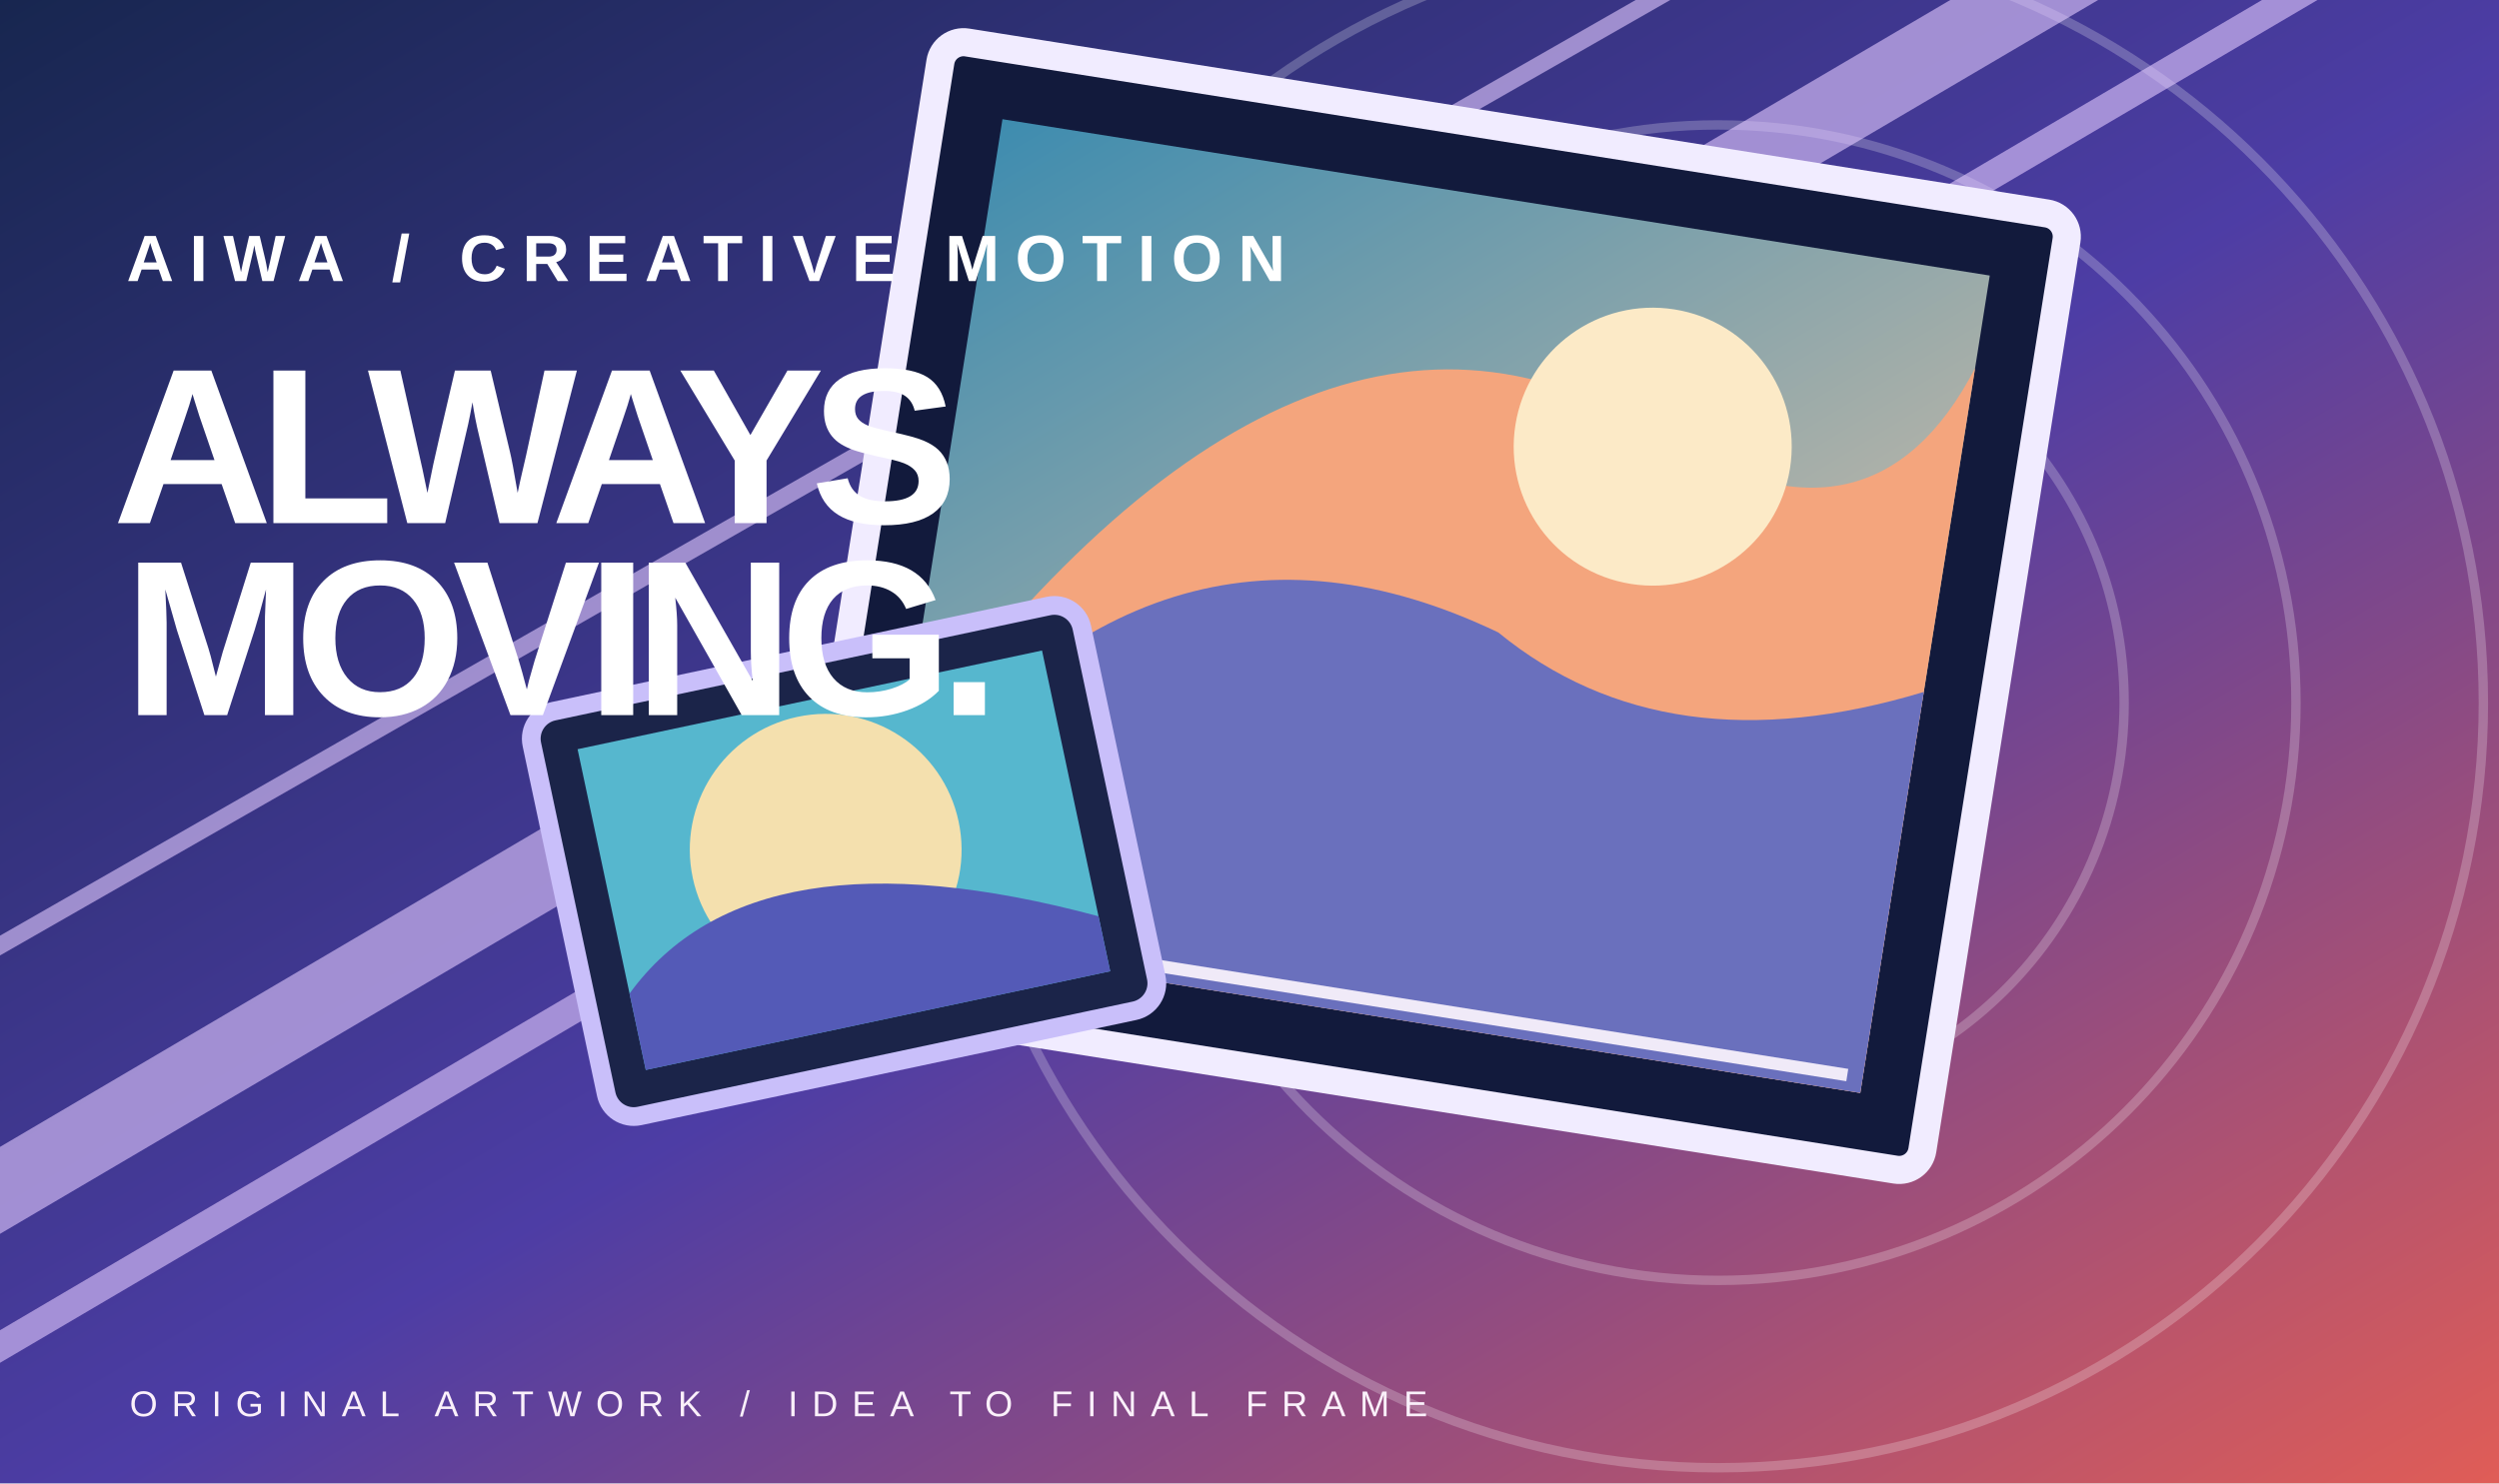
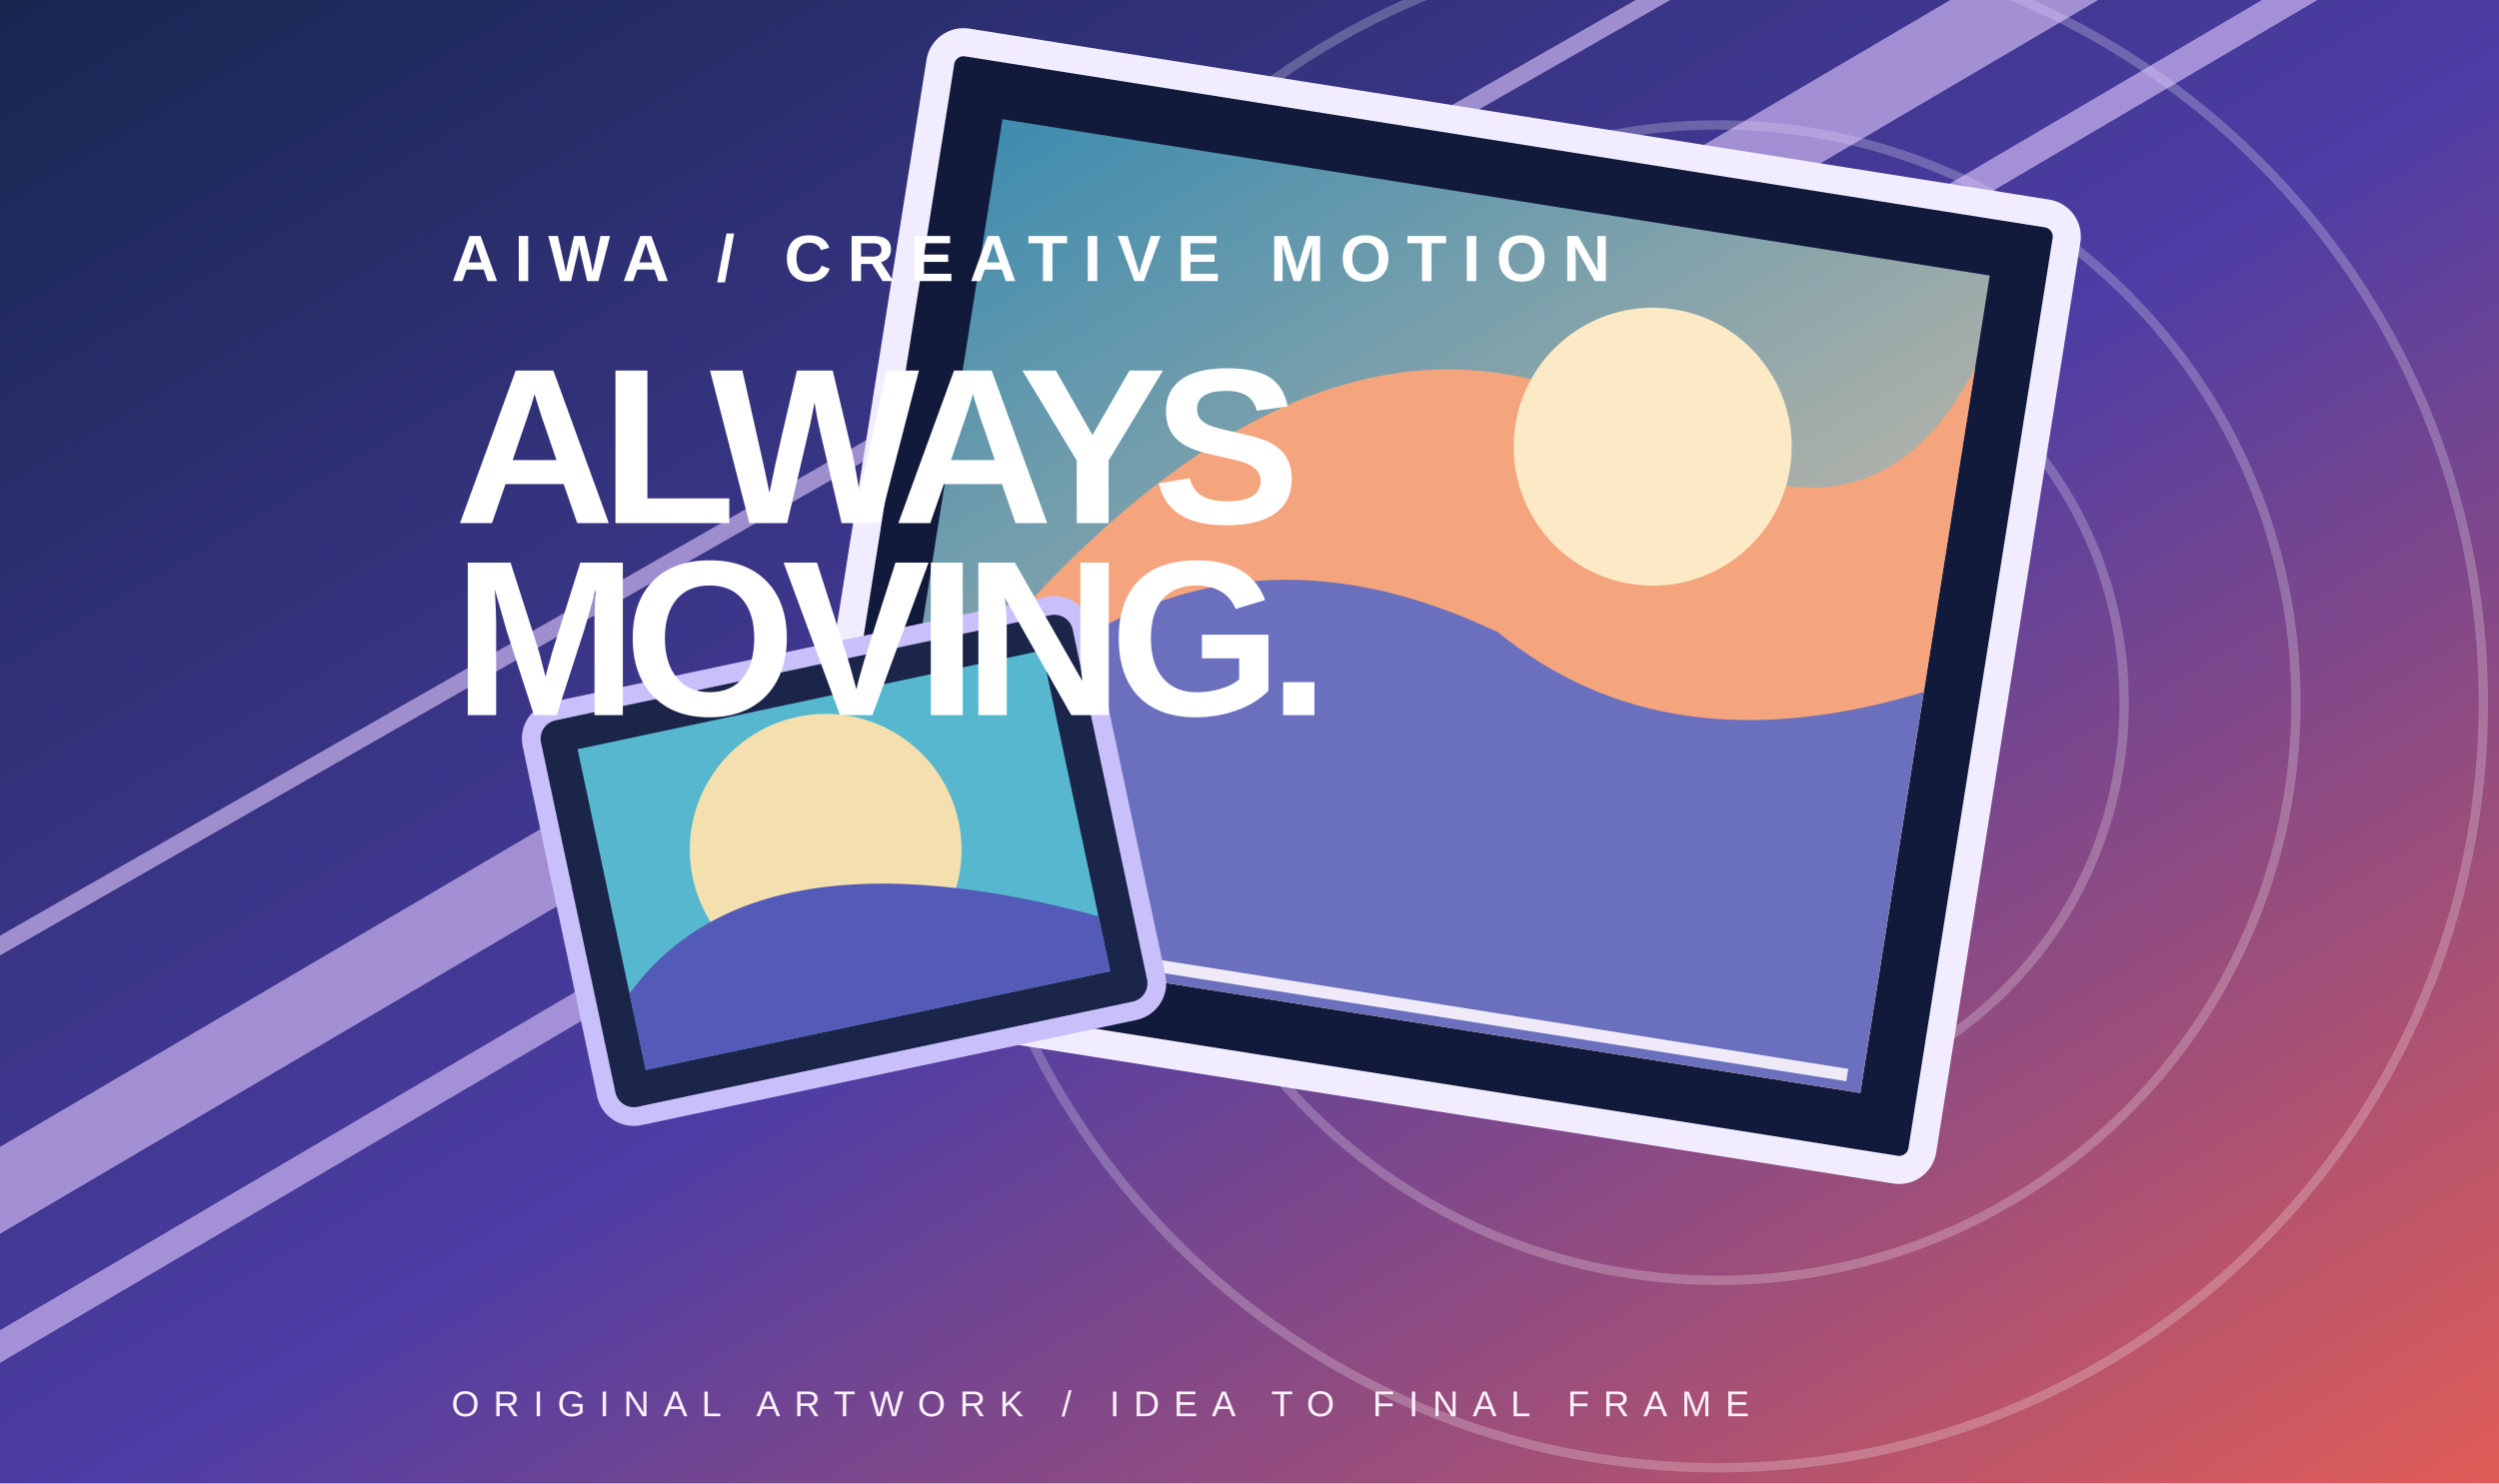
<svg xmlns="http://www.w3.org/2000/svg" viewBox="0 0 1600 950" width="1600" height="950" role="img" aria-label="Original abstract illustration of digital creative motion">
  <defs>
    <linearGradient id="bg" x1="0" y1="0" x2="1" y2="1">
      <stop stop-color="#17264f" />
      <stop offset=".52" stop-color="#4d3da5" />
      <stop offset="1" stop-color="#e15d56" />
    </linearGradient>
    <linearGradient id="frame" x1="0" y1="0" x2="1" y2="1">
      <stop stop-color="#3e8caf" />
      <stop offset="1" stop-color="#f7c9a4" />
    </linearGradient>
  </defs>
  <rect width="1600" height="950" fill="url(#bg)" />
  <g opacity=".23" fill="none" stroke="#fff" stroke-width="6">
    <circle cx="1100" cy="450" r="490" />
    <circle cx="1100" cy="450" r="370" />
    <circle cx="1100" cy="450" r="260" />
    <circle cx="1100" cy="450" r="140" />
  </g>
  <g stroke="#e3c9ff" stroke-opacity=".6" fill="none" stroke-linecap="round">
    <path d="M-200 880 1670-220" stroke-width="48" />
    <path d="M-200 980 1670-120" stroke-width="18" />
    <path d="M-200 720 1670-350" stroke-width="11" />
  </g>
  <g transform="translate(545 80) rotate(9 380 350)">
    <rect x="0" y="0" width="730" height="620" rx="15" fill="#121a3c" stroke="#f1ecff" stroke-width="18" />
    <rect x="45" y="45" width="640" height="530" fill="url(#frame)" />
    <path d="M45 460q200-390 450-280 145 60 190-75v470H45Z" fill="#f4a57d" />
    <path d="M45 500q130-250 365-180 120 70 275-5v260H45Z" fill="#6a70bd" />
    <circle cx="489" cy="187" r="89" fill="#fceac7" />
    <path d="M50 565h625" stroke="#f0eaf8" stroke-width="8" />
  </g>
  <g transform="translate(360 420) rotate(-12 175 130)">
    <rect width="360" height="265" rx="18" fill="#1b2449" stroke="#c9bffa" stroke-width="12" />
    <rect x="28" y="27" width="304" height="210" fill="#56b7ce" />
    <circle cx="170" cy="123" r="87" fill="#f4e0ae" />
    <path d="M28 187q100-90 304 14v36H28Z" fill="#545ab7" />
  </g>
  <g font-family="Arial" font-weight="900" fill="#fff">
-     <text x="81" y="180" font-size="42" letter-spacing="10">AIWA / CREATIVE MOTION</text>
-     <text x="72" y="335" font-size="142" letter-spacing="-9">ALWAYS</text>
-     <text x="79" y="458" font-size="142" letter-spacing="-9">MOVING.</text>
+     <text x="289" y="180" font-size="42" letter-spacing="10">AIWA / CREATIVE MOTION</text>
+     <text x="291" y="335" font-size="142" letter-spacing="-9">ALWAYS</text>
+     <text x="290" y="458" font-size="142" letter-spacing="-9">MOVING.</text>
  </g>
-   <text x="83" y="907" font-family="Arial" fill="#faf0fa" font-size="23" letter-spacing="9">ORIGINAL ARTWORK / IDEA TO FINAL FRAME</text>
+   <text x="289" y="907" font-family="Arial" fill="#faf0fa" font-size="23" letter-spacing="9">ORIGINAL ARTWORK / IDEA TO FINAL FRAME</text>
</svg>
